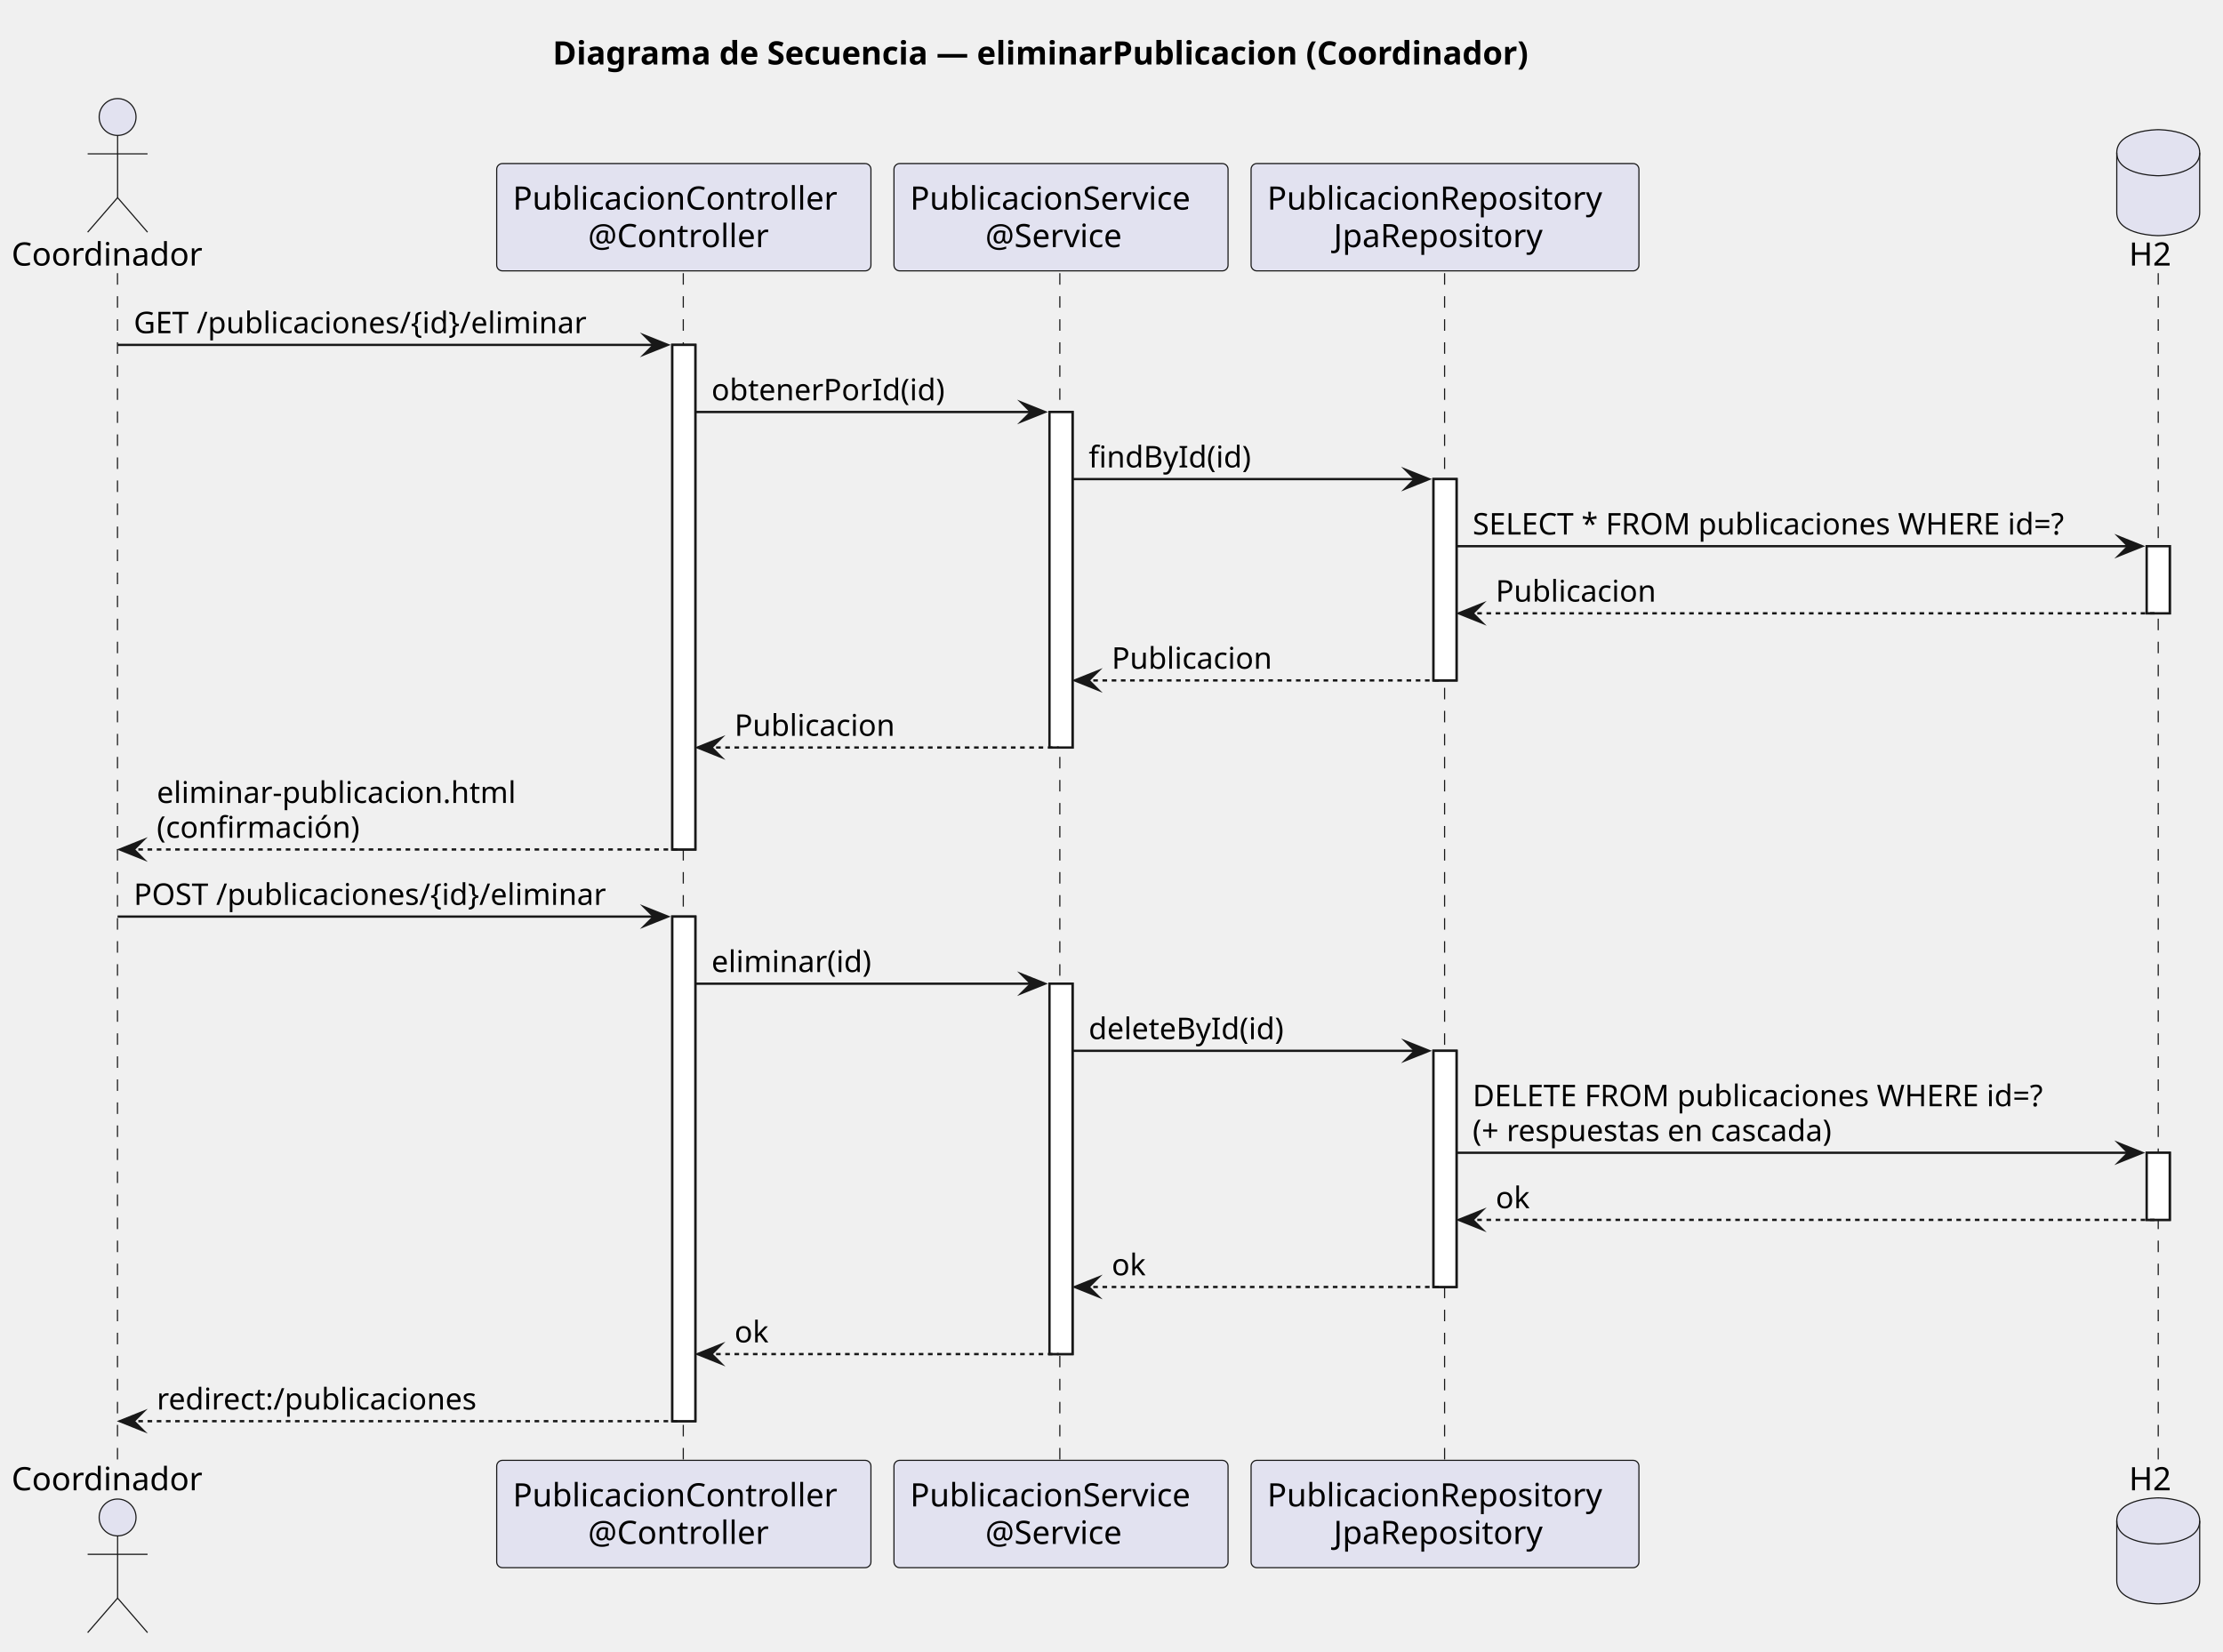
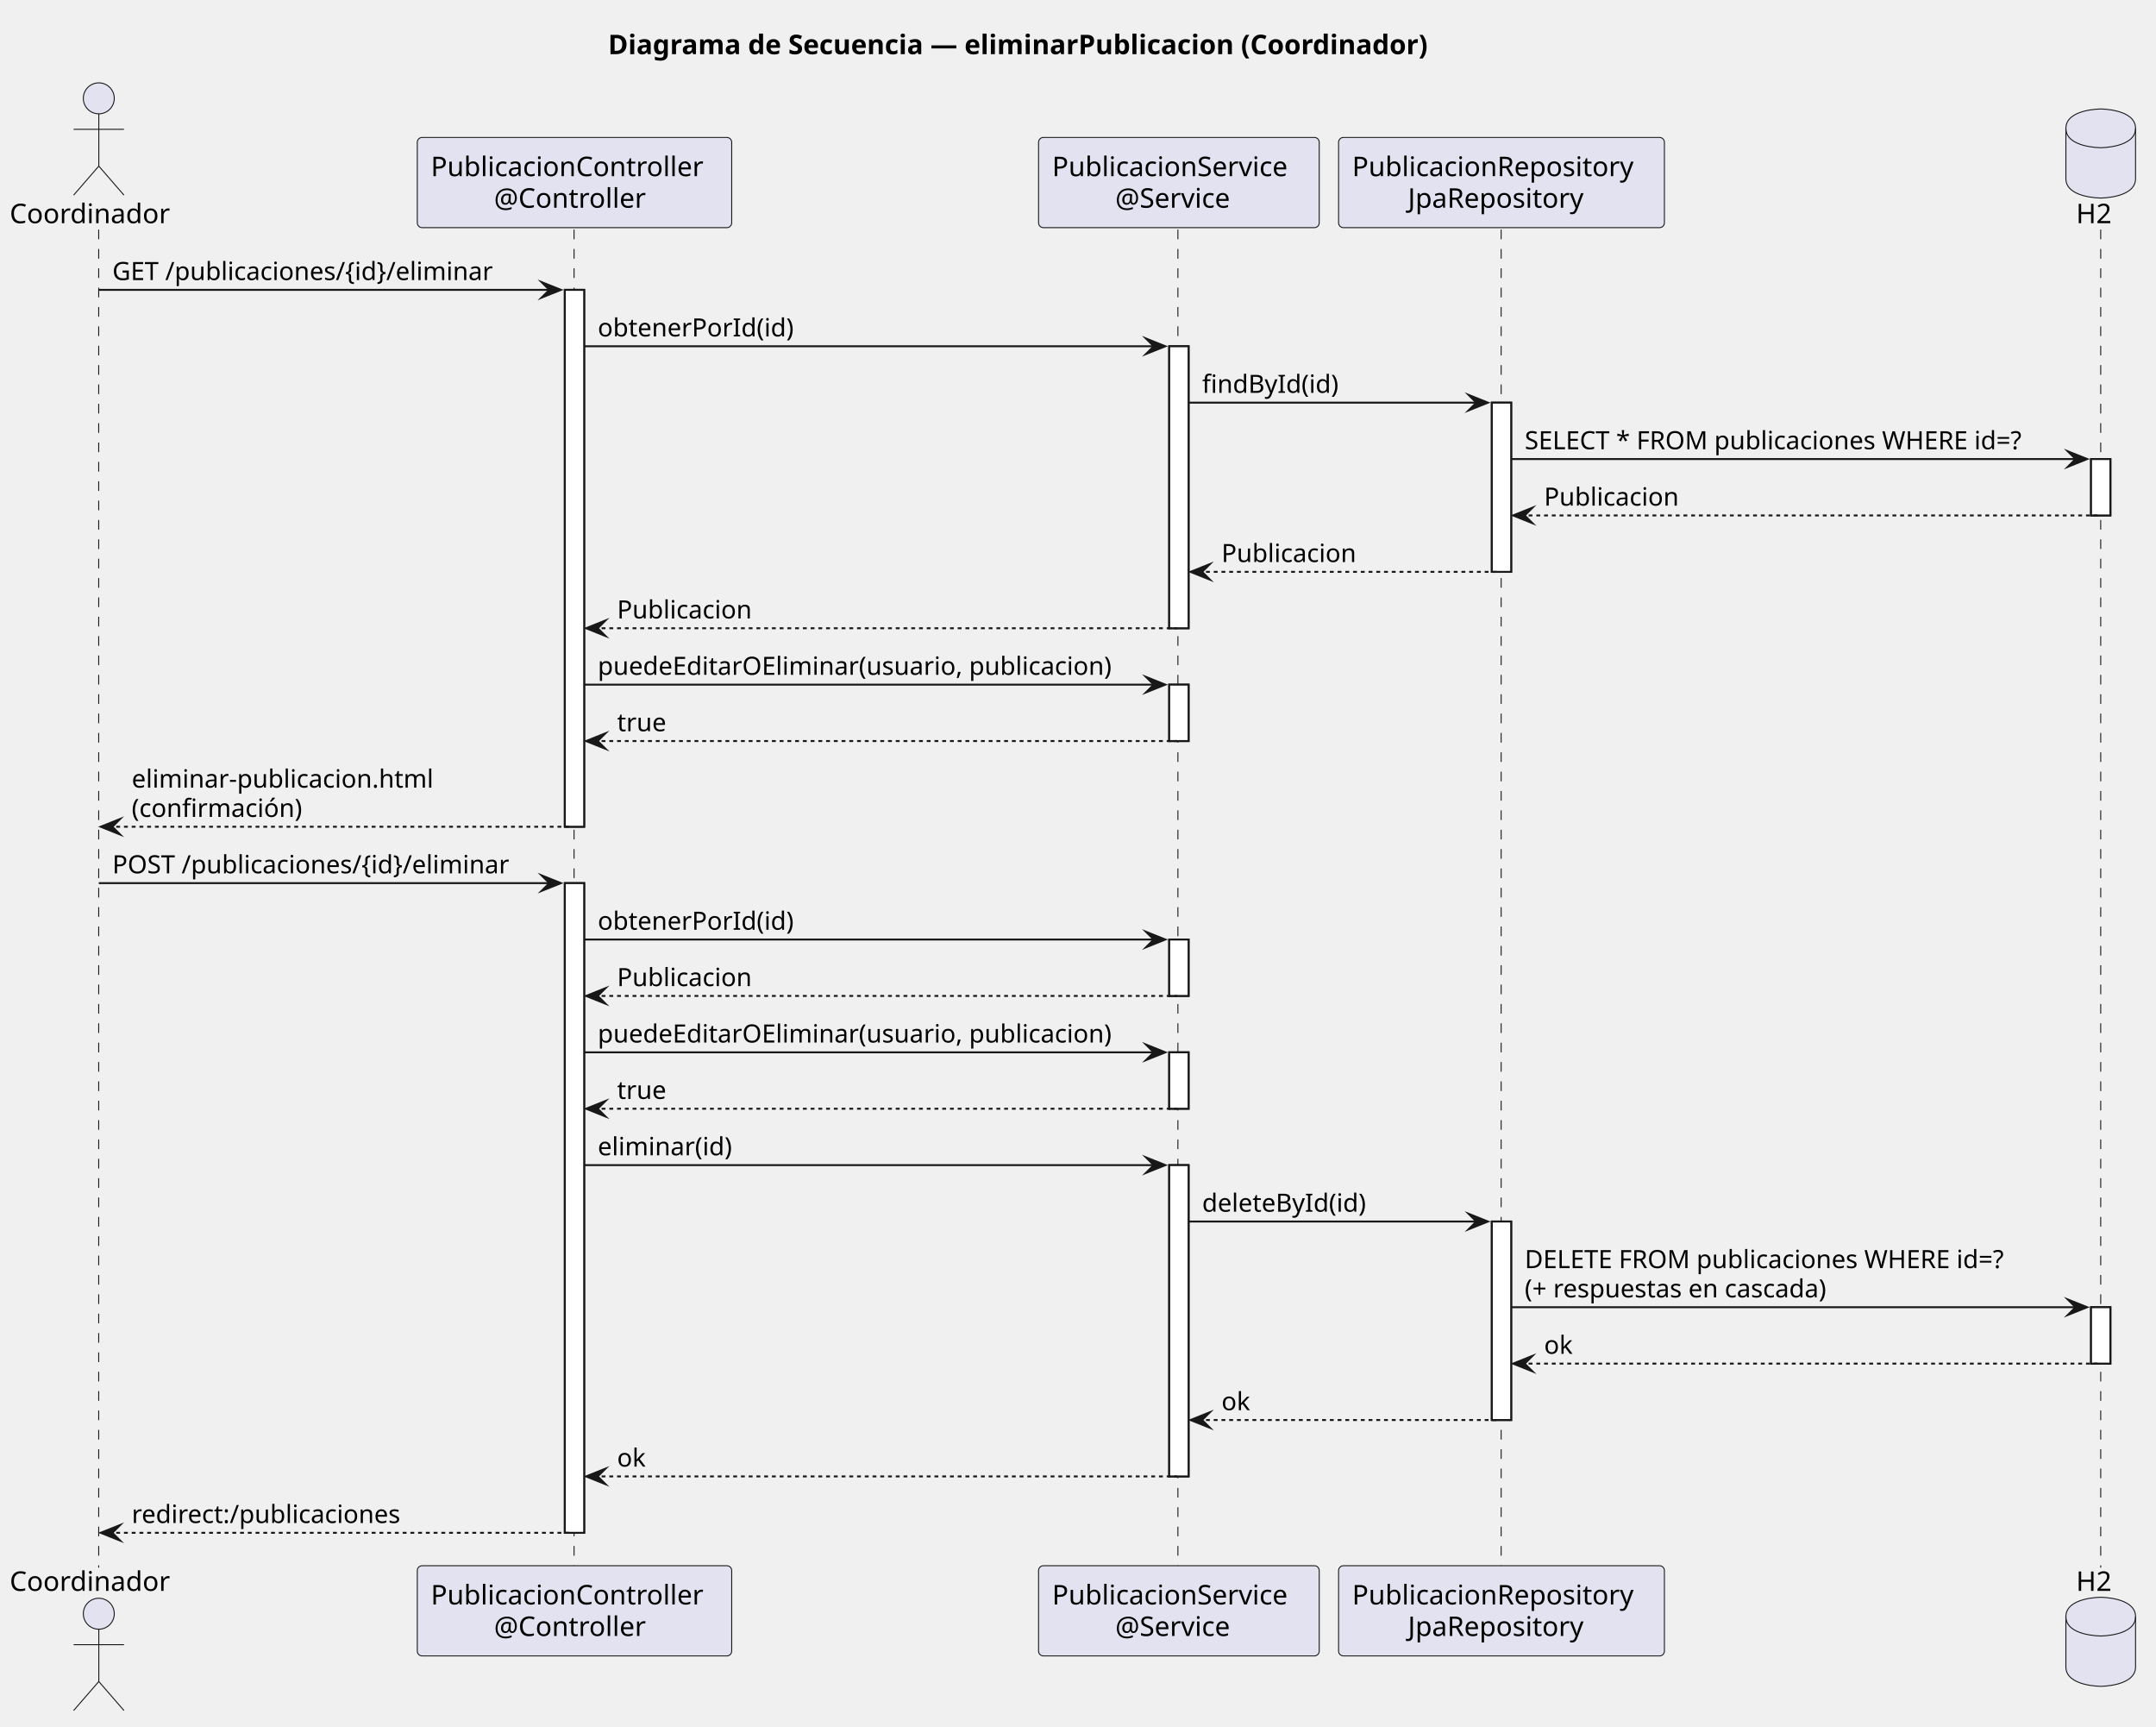
- <svg xmlns="http://www.w3.org/2000/svg" contentStyleType="text/css" data-diagram-type="SEQUENCE" height="717px" preserveAspectRatio="none" style="width:965px;height:717px;background:#FFFFFF;" version="1.1" viewBox="0 0 965 717" width="965px" zoomAndPan="magnify">
+ <svg xmlns="http://www.w3.org/2000/svg" contentStyleType="text/css" data-diagram-type="SEQUENCE" height="892px" preserveAspectRatio="none" style="width:1114px;height:892px;background:#FFFFFF;" version="1.1" viewBox="0 0 1114 892" width="1114px" zoomAndPan="magnify">
  <defs />
  <g>
    <g class="title" data-source-line="1">
-       <text fill="#000000" font-family="sans-serif" font-size="14" font-weight="700" lengthAdjust="spacing" textLength="479.076" x="239.904" y="27.995">Diagrama de Secuencia — eliminarPublicacion (Coordinador)</text>
-     </g>
-     <g>
-       <rect fill="#FFFFFF" height="219.062" style="stroke:#181818;stroke-width:1;" width="10" x="291.843" y="149.727" />
-     </g>
-     <g>
-       <rect fill="#FFFFFF" height="219.062" style="stroke:#181818;stroke-width:1;" width="10" x="291.843" y="397.922" />
-     </g>
-     <g>
-       <rect fill="#FFFFFF" height="145.664" style="stroke:#181818;stroke-width:1;" width="10" x="455.583" y="178.859" />
-     </g>
-     <g>
-       <rect fill="#FFFFFF" height="160.797" style="stroke:#181818;stroke-width:1;" width="10" x="455.583" y="427.055" />
-     </g>
-     <g>
-       <rect fill="#FFFFFF" height="87.398" style="stroke:#181818;stroke-width:1;" width="10" x="622.273" y="207.992" />
-     </g>
-     <g>
-       <rect fill="#FFFFFF" height="102.531" style="stroke:#181818;stroke-width:1;" width="10" x="622.273" y="456.188" />
-     </g>
-     <g>
-       <rect fill="#FFFFFF" height="29.133" style="stroke:#181818;stroke-width:1;" width="10" x="931.884" y="237.125" />
-     </g>
-     <g>
-       <rect fill="#FFFFFF" height="29.133" style="stroke:#181818;stroke-width:1;" width="10" x="931.884" y="500.453" />
+       <text fill="#000000" font-family="sans-serif" font-size="14" font-weight="700" lengthAdjust="spacing" textLength="479.076" x="314.178" y="27.995">Diagrama de Secuencia — eliminarPublicacion (Coordinador)</text>
+     </g>
+     <g>
+       <rect fill="#FFFFFF" height="277.328" style="stroke:#181818;stroke-width:1;" width="10" x="291.843" y="149.727" />
+     </g>
+     <g>
+       <rect fill="#FFFFFF" height="335.594" style="stroke:#181818;stroke-width:1;" width="10" x="291.843" y="456.188" />
+     </g>
+     <g>
+       <rect fill="#FFFFFF" height="145.664" style="stroke:#181818;stroke-width:1;" width="10" x="604.132" y="178.859" />
+     </g>
+     <g>
+       <rect fill="#FFFFFF" height="29.133" style="stroke:#181818;stroke-width:1;" width="10" x="604.132" y="353.656" />
+     </g>
+     <g>
+       <rect fill="#FFFFFF" height="29.133" style="stroke:#181818;stroke-width:1;" width="10" x="604.132" y="485.32" />
+     </g>
+     <g>
+       <rect fill="#FFFFFF" height="29.133" style="stroke:#181818;stroke-width:1;" width="10" x="604.132" y="543.586" />
+     </g>
+     <g>
+       <rect fill="#FFFFFF" height="160.797" style="stroke:#181818;stroke-width:1;" width="10" x="604.132" y="601.852" />
+     </g>
+     <g>
+       <rect fill="#FFFFFF" height="87.398" style="stroke:#181818;stroke-width:1;" width="10" x="770.822" y="207.992" />
+     </g>
+     <g>
+       <rect fill="#FFFFFF" height="102.531" style="stroke:#181818;stroke-width:1;" width="10" x="770.822" y="630.984" />
+     </g>
+     <g>
+       <rect fill="#FFFFFF" height="29.133" style="stroke:#181818;stroke-width:1;" width="10" x="1080.433" y="237.125" />
+     </g>
+     <g>
+       <rect fill="#FFFFFF" height="29.133" style="stroke:#181818;stroke-width:1;" width="10" x="1080.433" y="675.25" />
    </g>
    <g class="participant-lifeline" data-entity-uid="part1" data-qualified-name="User" data-source-line="3" id="part1-lifeline">
      <g>
-         <rect fill="#000000" fill-opacity="0" height="516.391" width="8" x="47.049" y="118.594" />
-         <line style="stroke:#181818;stroke-width:0.5;stroke-dasharray:5,5;" x1="51" x2="51" y1="118.594" y2="634.984" />
+         <rect fill="#000000" fill-opacity="0" height="691.188" width="8" x="47.049" y="118.594" />
+         <line style="stroke:#181818;stroke-width:0.5;stroke-dasharray:5,5;" x1="51" x2="51" y1="118.594" y2="809.781" />
      </g>
    </g>
    <g class="participant-lifeline" data-entity-uid="part2" data-qualified-name="Controller" data-source-line="4" id="part2-lifeline">
      <g>
-         <rect fill="#000000" fill-opacity="0" height="516.391" width="8" x="292.843" y="118.594" />
-         <line style="stroke:#181818;stroke-width:0.5;stroke-dasharray:5,5;" x1="296.615" x2="296.615" y1="118.594" y2="634.984" />
+         <rect fill="#000000" fill-opacity="0" height="691.188" width="8" x="292.843" y="118.594" />
+         <line style="stroke:#181818;stroke-width:0.5;stroke-dasharray:5,5;" x1="296.615" x2="296.615" y1="118.594" y2="809.781" />
      </g>
    </g>
    <g class="participant-lifeline" data-entity-uid="part3" data-qualified-name="Service" data-source-line="5" id="part3-lifeline">
      <g>
-         <rect fill="#000000" fill-opacity="0" height="516.391" width="8" x="456.583" y="118.594" />
-         <line style="stroke:#181818;stroke-width:0.5;stroke-dasharray:5,5;" x1="460.071" x2="460.071" y1="118.594" y2="634.984" />
+         <rect fill="#000000" fill-opacity="0" height="691.188" width="8" x="605.132" y="118.594" />
+         <line style="stroke:#181818;stroke-width:0.5;stroke-dasharray:5,5;" x1="608.62" x2="608.62" y1="118.594" y2="809.781" />
      </g>
    </g>
    <g class="participant-lifeline" data-entity-uid="part4" data-qualified-name="Repo" data-source-line="6" id="part4-lifeline">
      <g>
-         <rect fill="#000000" fill-opacity="0" height="516.391" width="8" x="623.273" y="118.594" />
-         <line style="stroke:#181818;stroke-width:0.5;stroke-dasharray:5,5;" x1="627.095" x2="627.095" y1="118.594" y2="634.984" />
+         <rect fill="#000000" fill-opacity="0" height="691.188" width="8" x="771.822" y="118.594" />
+         <line style="stroke:#181818;stroke-width:0.5;stroke-dasharray:5,5;" x1="775.644" x2="775.644" y1="118.594" y2="809.781" />
      </g>
    </g>
    <g class="participant-lifeline" data-entity-uid="part5" data-qualified-name="DB" data-source-line="7" id="part5-lifeline">
      <g>
-         <rect fill="#000000" fill-opacity="0" height="516.391" width="8" x="932.884" y="118.594" />
-         <line style="stroke:#181818;stroke-width:0.5;stroke-dasharray:5,5;" x1="936.884" x2="936.884" y1="118.594" y2="634.984" />
+         <rect fill="#000000" fill-opacity="0" height="691.188" width="8" x="1081.433" y="118.594" />
+         <line style="stroke:#181818;stroke-width:0.5;stroke-dasharray:5,5;" x1="1085.433" x2="1085.433" y1="118.594" y2="809.781" />
      </g>
    </g>
    <g class="participant participant-head" data-entity-uid="part1" data-qualified-name="User" data-source-line="3" id="part1-head">
      <text fill="#000000" font-family="sans-serif" font-size="14" lengthAdjust="spacing" textLength="86.099" x="5" y="115.292">Coordinador</text>
      <ellipse cx="51.049" cy="50.797" fill="#E2E2F0" rx="8" ry="8" style="stroke:#181818;stroke-width:0.5;" />
      <path d="M51.049,58.797 L51.049,85.797 M38.049,66.797 L64.049,66.797 M51.049,85.797 L38.049,100.797 M51.049,85.797 L64.049,100.797" fill="none" style="stroke:#181818;stroke-width:0.5;" />
    </g>
    <g class="participant participant-tail" data-entity-uid="part1" data-qualified-name="User" data-source-line="3" id="part1-tail">
-       <text fill="#000000" font-family="sans-serif" font-size="14" lengthAdjust="spacing" textLength="86.099" x="5" y="646.98">Coordinador</text>
-       <ellipse cx="51.049" cy="658.781" fill="#E2E2F0" rx="8" ry="8" style="stroke:#181818;stroke-width:0.5;" />
-       <path d="M51.049,666.781 L51.049,693.781 M38.049,674.781 L64.049,674.781 M51.049,693.781 L38.049,708.781 M51.049,693.781 L64.049,708.781" fill="none" style="stroke:#181818;stroke-width:0.5;" />
+       <text fill="#000000" font-family="sans-serif" font-size="14" lengthAdjust="spacing" textLength="86.099" x="5" y="821.776">Coordinador</text>
+       <ellipse cx="51.049" cy="833.578" fill="#E2E2F0" rx="8" ry="8" style="stroke:#181818;stroke-width:0.5;" />
+       <path d="M51.049,841.578 L51.049,868.578 M38.049,849.578 L64.049,849.578 M51.049,868.578 L38.049,883.578 M51.049,868.578 L64.049,883.578" fill="none" style="stroke:#181818;stroke-width:0.5;" />
    </g>
    <g class="participant participant-head" data-entity-uid="part2" data-qualified-name="Controller" data-source-line="4" id="part2-head">
      <rect fill="#E2E2F0" height="46.594" rx="2.5" ry="2.5" style="stroke:#181818;stroke-width:0.5;" width="162.456" x="215.615" y="71" />
      <text fill="#000000" font-family="sans-serif" font-size="14" lengthAdjust="spacing" textLength="148.456" x="222.615" y="90.995">PublicacionController</text>
      <text fill="#000000" font-family="sans-serif" font-size="14" lengthAdjust="spacing" textLength="83.173" x="255.256" y="107.292">@Controller</text>
    </g>
    <g class="participant participant-tail" data-entity-uid="part2" data-qualified-name="Controller" data-source-line="4" id="part2-tail">
-       <rect fill="#E2E2F0" height="46.594" rx="2.5" ry="2.5" style="stroke:#181818;stroke-width:0.5;" width="162.456" x="215.615" y="633.984" />
-       <text fill="#000000" font-family="sans-serif" font-size="14" lengthAdjust="spacing" textLength="148.456" x="222.615" y="653.98">PublicacionController</text>
-       <text fill="#000000" font-family="sans-serif" font-size="14" lengthAdjust="spacing" textLength="83.173" x="255.256" y="670.276">@Controller</text>
+       <rect fill="#E2E2F0" height="46.594" rx="2.5" ry="2.5" style="stroke:#181818;stroke-width:0.5;" width="162.456" x="215.615" y="808.781" />
+       <text fill="#000000" font-family="sans-serif" font-size="14" lengthAdjust="spacing" textLength="148.456" x="222.615" y="828.776">PublicacionController</text>
+       <text fill="#000000" font-family="sans-serif" font-size="14" lengthAdjust="spacing" textLength="83.173" x="255.256" y="845.073">@Controller</text>
    </g>
    <g class="participant participant-head" data-entity-uid="part3" data-qualified-name="Service" data-source-line="5" id="part3-head">
-       <rect fill="#E2E2F0" height="46.594" rx="2.5" ry="2.5" style="stroke:#181818;stroke-width:0.5;" width="145.024" x="388.071" y="71" />
-       <text fill="#000000" font-family="sans-serif" font-size="14" lengthAdjust="spacing" textLength="131.024" x="395.071" y="90.995">PublicacionService</text>
-       <text fill="#000000" font-family="sans-serif" font-size="14" lengthAdjust="spacing" textLength="65.741" x="427.712" y="107.292">@Service</text>
+       <rect fill="#E2E2F0" height="46.594" rx="2.5" ry="2.5" style="stroke:#181818;stroke-width:0.5;" width="145.024" x="536.62" y="71" />
+       <text fill="#000000" font-family="sans-serif" font-size="14" lengthAdjust="spacing" textLength="131.024" x="543.62" y="90.995">PublicacionService</text>
+       <text fill="#000000" font-family="sans-serif" font-size="14" lengthAdjust="spacing" textLength="65.741" x="576.262" y="107.292">@Service</text>
    </g>
    <g class="participant participant-tail" data-entity-uid="part3" data-qualified-name="Service" data-source-line="5" id="part3-tail">
-       <rect fill="#E2E2F0" height="46.594" rx="2.5" ry="2.5" style="stroke:#181818;stroke-width:0.5;" width="145.024" x="388.071" y="633.984" />
-       <text fill="#000000" font-family="sans-serif" font-size="14" lengthAdjust="spacing" textLength="131.024" x="395.071" y="653.98">PublicacionService</text>
-       <text fill="#000000" font-family="sans-serif" font-size="14" lengthAdjust="spacing" textLength="65.741" x="427.712" y="670.276">@Service</text>
+       <rect fill="#E2E2F0" height="46.594" rx="2.5" ry="2.5" style="stroke:#181818;stroke-width:0.5;" width="145.024" x="536.62" y="808.781" />
+       <text fill="#000000" font-family="sans-serif" font-size="14" lengthAdjust="spacing" textLength="131.024" x="543.62" y="828.776">PublicacionService</text>
+       <text fill="#000000" font-family="sans-serif" font-size="14" lengthAdjust="spacing" textLength="65.741" x="576.262" y="845.073">@Service</text>
    </g>
    <g class="participant participant-head" data-entity-uid="part4" data-qualified-name="Repo" data-source-line="6" id="part4-head">
-       <rect fill="#E2E2F0" height="46.594" rx="2.5" ry="2.5" style="stroke:#181818;stroke-width:0.5;" width="168.356" x="543.095" y="71" />
-       <text fill="#000000" font-family="sans-serif" font-size="14" lengthAdjust="spacing" textLength="154.356" x="550.095" y="90.995">PublicacionRepository</text>
-       <text fill="#000000" font-family="sans-serif" font-size="14" lengthAdjust="spacing" textLength="96.667" x="578.939" y="107.292">JpaRepository</text>
+       <rect fill="#E2E2F0" height="46.594" rx="2.5" ry="2.5" style="stroke:#181818;stroke-width:0.5;" width="168.356" x="691.644" y="71" />
+       <text fill="#000000" font-family="sans-serif" font-size="14" lengthAdjust="spacing" textLength="154.356" x="698.644" y="90.995">PublicacionRepository</text>
+       <text fill="#000000" font-family="sans-serif" font-size="14" lengthAdjust="spacing" textLength="96.667" x="727.489" y="107.292">JpaRepository</text>
    </g>
    <g class="participant participant-tail" data-entity-uid="part4" data-qualified-name="Repo" data-source-line="6" id="part4-tail">
-       <rect fill="#E2E2F0" height="46.594" rx="2.5" ry="2.5" style="stroke:#181818;stroke-width:0.5;" width="168.356" x="543.095" y="633.984" />
-       <text fill="#000000" font-family="sans-serif" font-size="14" lengthAdjust="spacing" textLength="154.356" x="550.095" y="653.98">PublicacionRepository</text>
-       <text fill="#000000" font-family="sans-serif" font-size="14" lengthAdjust="spacing" textLength="96.667" x="578.939" y="670.276">JpaRepository</text>
+       <rect fill="#E2E2F0" height="46.594" rx="2.5" ry="2.5" style="stroke:#181818;stroke-width:0.5;" width="168.356" x="691.644" y="808.781" />
+       <text fill="#000000" font-family="sans-serif" font-size="14" lengthAdjust="spacing" textLength="154.356" x="698.644" y="828.776">PublicacionRepository</text>
+       <text fill="#000000" font-family="sans-serif" font-size="14" lengthAdjust="spacing" textLength="96.667" x="727.489" y="845.073">JpaRepository</text>
    </g>
    <g class="participant participant-head" data-entity-uid="part5" data-qualified-name="DB" data-source-line="7" id="part5-head">
-       <text fill="#000000" font-family="sans-serif" font-size="14" lengthAdjust="spacing" textLength="19.435" x="924.167" y="115.292">H2</text>
-       <path d="M918.884,66.297 C918.884,56.297 936.884,56.297 936.884,56.297 C936.884,56.297 954.884,56.297 954.884,66.297 L954.884,92.297 C954.884,102.297 936.884,102.297 936.884,102.297 C936.884,102.297 918.884,102.297 918.884,92.297 L918.884,66.297" fill="#E2E2F0" style="stroke:#181818;stroke-width:0.5;" />
-       <path d="M918.884,66.297 C918.884,76.297 936.884,76.297 936.884,76.297 C936.884,76.297 954.884,76.297 954.884,66.297" fill="none" style="stroke:#181818;stroke-width:0.5;" />
+       <text fill="#000000" font-family="sans-serif" font-size="14" lengthAdjust="spacing" textLength="19.435" x="1072.716" y="115.292">H2</text>
+       <path d="M1067.433,66.297 C1067.433,56.297 1085.433,56.297 1085.433,56.297 C1085.433,56.297 1103.433,56.297 1103.433,66.297 L1103.433,92.297 C1103.433,102.297 1085.433,102.297 1085.433,102.297 C1085.433,102.297 1067.433,102.297 1067.433,92.297 L1067.433,66.297" fill="#E2E2F0" style="stroke:#181818;stroke-width:0.5;" />
+       <path d="M1067.433,66.297 C1067.433,76.297 1085.433,76.297 1085.433,76.297 C1085.433,76.297 1103.433,76.297 1103.433,66.297" fill="none" style="stroke:#181818;stroke-width:0.5;" />
    </g>
    <g class="participant participant-tail" data-entity-uid="part5" data-qualified-name="DB" data-source-line="7" id="part5-tail">
-       <text fill="#000000" font-family="sans-serif" font-size="14" lengthAdjust="spacing" textLength="19.435" x="924.167" y="646.98">H2</text>
-       <path d="M918.884,660.281 C918.884,650.281 936.884,650.281 936.884,650.281 C936.884,650.281 954.884,650.281 954.884,660.281 L954.884,686.281 C954.884,696.281 936.884,696.281 936.884,696.281 C936.884,696.281 918.884,696.281 918.884,686.281 L918.884,660.281" fill="#E2E2F0" style="stroke:#181818;stroke-width:0.5;" />
-       <path d="M918.884,660.281 C918.884,670.281 936.884,670.281 936.884,670.281 C936.884,670.281 954.884,670.281 954.884,660.281" fill="none" style="stroke:#181818;stroke-width:0.5;" />
-     </g>
-     <g>
-       <rect fill="#FFFFFF" height="219.062" style="stroke:#181818;stroke-width:1;" width="10" x="291.843" y="149.727" />
-     </g>
-     <g>
-       <rect fill="#FFFFFF" height="219.062" style="stroke:#181818;stroke-width:1;" width="10" x="291.843" y="397.922" />
-     </g>
-     <g>
-       <rect fill="#FFFFFF" height="145.664" style="stroke:#181818;stroke-width:1;" width="10" x="455.583" y="178.859" />
-     </g>
-     <g>
-       <rect fill="#FFFFFF" height="160.797" style="stroke:#181818;stroke-width:1;" width="10" x="455.583" y="427.055" />
-     </g>
-     <g>
-       <rect fill="#FFFFFF" height="87.398" style="stroke:#181818;stroke-width:1;" width="10" x="622.273" y="207.992" />
-     </g>
-     <g>
-       <rect fill="#FFFFFF" height="102.531" style="stroke:#181818;stroke-width:1;" width="10" x="622.273" y="456.188" />
-     </g>
-     <g>
-       <rect fill="#FFFFFF" height="29.133" style="stroke:#181818;stroke-width:1;" width="10" x="931.884" y="237.125" />
-     </g>
-     <g>
-       <rect fill="#FFFFFF" height="29.133" style="stroke:#181818;stroke-width:1;" width="10" x="931.884" y="500.453" />
+       <text fill="#000000" font-family="sans-serif" font-size="14" lengthAdjust="spacing" textLength="19.435" x="1072.716" y="821.776">H2</text>
+       <path d="M1067.433,835.078 C1067.433,825.078 1085.433,825.078 1085.433,825.078 C1085.433,825.078 1103.433,825.078 1103.433,835.078 L1103.433,861.078 C1103.433,871.078 1085.433,871.078 1085.433,871.078 C1085.433,871.078 1067.433,871.078 1067.433,861.078 L1067.433,835.078" fill="#E2E2F0" style="stroke:#181818;stroke-width:0.5;" />
+       <path d="M1067.433,835.078 C1067.433,845.078 1085.433,845.078 1085.433,845.078 C1085.433,845.078 1103.433,845.078 1103.433,835.078" fill="none" style="stroke:#181818;stroke-width:0.5;" />
+     </g>
+     <g>
+       <rect fill="#FFFFFF" height="277.328" style="stroke:#181818;stroke-width:1;" width="10" x="291.843" y="149.727" />
+     </g>
+     <g>
+       <rect fill="#FFFFFF" height="335.594" style="stroke:#181818;stroke-width:1;" width="10" x="291.843" y="456.188" />
+     </g>
+     <g>
+       <rect fill="#FFFFFF" height="145.664" style="stroke:#181818;stroke-width:1;" width="10" x="604.132" y="178.859" />
+     </g>
+     <g>
+       <rect fill="#FFFFFF" height="29.133" style="stroke:#181818;stroke-width:1;" width="10" x="604.132" y="353.656" />
+     </g>
+     <g>
+       <rect fill="#FFFFFF" height="29.133" style="stroke:#181818;stroke-width:1;" width="10" x="604.132" y="485.32" />
+     </g>
+     <g>
+       <rect fill="#FFFFFF" height="29.133" style="stroke:#181818;stroke-width:1;" width="10" x="604.132" y="543.586" />
+     </g>
+     <g>
+       <rect fill="#FFFFFF" height="160.797" style="stroke:#181818;stroke-width:1;" width="10" x="604.132" y="601.852" />
+     </g>
+     <g>
+       <rect fill="#FFFFFF" height="87.398" style="stroke:#181818;stroke-width:1;" width="10" x="770.822" y="207.992" />
+     </g>
+     <g>
+       <rect fill="#FFFFFF" height="102.531" style="stroke:#181818;stroke-width:1;" width="10" x="770.822" y="630.984" />
+     </g>
+     <g>
+       <rect fill="#FFFFFF" height="29.133" style="stroke:#181818;stroke-width:1;" width="10" x="1080.433" y="237.125" />
+     </g>
+     <g>
+       <rect fill="#FFFFFF" height="29.133" style="stroke:#181818;stroke-width:1;" width="10" x="1080.433" y="675.25" />
    </g>
    <g class="message" data-entity-1="part1" data-entity-2="part2" data-source-line="9" id="msg1">
      <polygon fill="#181818" points="279.843,145.727,289.843,149.727,279.843,153.727,283.843,149.727" style="stroke:#181818;stroke-width:1;stroke-linejoin:miter;stroke-miterlimit:10;" />
      <line style="stroke:#181818;stroke-width:1;" x1="51.049" x2="285.843" y1="149.727" y2="149.727" />
      <text fill="#000000" font-family="sans-serif" font-size="13" lengthAdjust="spacing" textLength="213.757" x="58.049" y="144.661">GET /publicaciones/{id}/eliminar</text>
    </g>
    <g class="message" data-entity-1="part2" data-entity-2="part3" data-source-line="11" id="msg2">
-       <polygon fill="#181818" points="443.583,174.859,453.583,178.859,443.583,182.859,447.583,178.859" style="stroke:#181818;stroke-width:1;stroke-linejoin:miter;stroke-miterlimit:10;" />
-       <line style="stroke:#181818;stroke-width:1;" x1="301.843" x2="449.583" y1="178.859" y2="178.859" />
+       <polygon fill="#181818" points="592.132,174.859,602.132,178.859,592.132,182.859,596.132,178.859" style="stroke:#181818;stroke-width:1;stroke-linejoin:miter;stroke-miterlimit:10;" />
+       <line style="stroke:#181818;stroke-width:1;" x1="301.843" x2="598.132" y1="178.859" y2="178.859" />
      <text fill="#000000" font-family="sans-serif" font-size="13" lengthAdjust="spacing" textLength="106.114" x="308.843" y="173.793">obtenerPorId(id)</text>
    </g>
    <g class="message" data-entity-1="part3" data-entity-2="part4" data-source-line="13" id="msg3">
-       <polygon fill="#181818" points="610.273,203.992,620.273,207.992,610.273,211.992,614.273,207.992" style="stroke:#181818;stroke-width:1;stroke-linejoin:miter;stroke-miterlimit:10;" />
-       <line style="stroke:#181818;stroke-width:1;" x1="465.583" x2="616.273" y1="207.992" y2="207.992" />
-       <text fill="#000000" font-family="sans-serif" font-size="13" lengthAdjust="spacing" textLength="75.385" x="472.583" y="202.926">findById(id)</text>
+       <polygon fill="#181818" points="758.822,203.992,768.822,207.992,758.822,211.992,762.822,207.992" style="stroke:#181818;stroke-width:1;stroke-linejoin:miter;stroke-miterlimit:10;" />
+       <line style="stroke:#181818;stroke-width:1;" x1="614.132" x2="764.822" y1="207.992" y2="207.992" />
+       <text fill="#000000" font-family="sans-serif" font-size="13" lengthAdjust="spacing" textLength="75.385" x="621.132" y="202.926">findById(id)</text>
    </g>
    <g class="message" data-entity-1="part4" data-entity-2="part5" data-source-line="15" id="msg4">
-       <polygon fill="#181818" points="919.884,233.125,929.884,237.125,919.884,241.125,923.884,237.125" style="stroke:#181818;stroke-width:1;stroke-linejoin:miter;stroke-miterlimit:10;" />
-       <line style="stroke:#181818;stroke-width:1;" x1="632.273" x2="925.884" y1="237.125" y2="237.125" />
-       <text fill="#000000" font-family="sans-serif" font-size="13" lengthAdjust="spacing" textLength="280.611" x="639.273" y="232.059">SELECT * FROM publicaciones WHERE id=?</text>
+       <polygon fill="#181818" points="1068.433,233.125,1078.433,237.125,1068.433,241.125,1072.433,237.125" style="stroke:#181818;stroke-width:1;stroke-linejoin:miter;stroke-miterlimit:10;" />
+       <line style="stroke:#181818;stroke-width:1;" x1="780.822" x2="1074.433" y1="237.125" y2="237.125" />
+       <text fill="#000000" font-family="sans-serif" font-size="13" lengthAdjust="spacing" textLength="280.611" x="787.822" y="232.059">SELECT * FROM publicaciones WHERE id=?</text>
    </g>
    <g class="message" data-entity-1="part5" data-entity-2="part4" data-source-line="17" id="msg5">
-       <polygon fill="#181818" points="643.273,262.258,633.273,266.258,643.273,270.258,639.273,266.258" style="stroke:#181818;stroke-width:1;stroke-linejoin:miter;stroke-miterlimit:10;" />
-       <line style="stroke:#181818;stroke-width:1;stroke-dasharray:2,2;" x1="637.273" x2="935.884" y1="266.258" y2="266.258" />
-       <text fill="#000000" font-family="sans-serif" font-size="13" lengthAdjust="spacing" textLength="73.62" x="649.273" y="261.192">Publicacion</text>
+       <polygon fill="#181818" points="791.822,262.258,781.822,266.258,791.822,270.258,787.822,266.258" style="stroke:#181818;stroke-width:1;stroke-linejoin:miter;stroke-miterlimit:10;" />
+       <line style="stroke:#181818;stroke-width:1;stroke-dasharray:2,2;" x1="785.822" x2="1084.433" y1="266.258" y2="266.258" />
+       <text fill="#000000" font-family="sans-serif" font-size="13" lengthAdjust="spacing" textLength="73.62" x="797.822" y="261.192">Publicacion</text>
    </g>
    <g class="message" data-entity-1="part4" data-entity-2="part3" data-source-line="19" id="msg6">
-       <polygon fill="#181818" points="476.583,291.391,466.583,295.391,476.583,299.391,472.583,295.391" style="stroke:#181818;stroke-width:1;stroke-linejoin:miter;stroke-miterlimit:10;" />
-       <line style="stroke:#181818;stroke-width:1;stroke-dasharray:2,2;" x1="470.583" x2="626.273" y1="295.391" y2="295.391" />
-       <text fill="#000000" font-family="sans-serif" font-size="13" lengthAdjust="spacing" textLength="73.62" x="482.583" y="290.325">Publicacion</text>
+       <polygon fill="#181818" points="625.132,291.391,615.132,295.391,625.132,299.391,621.132,295.391" style="stroke:#181818;stroke-width:1;stroke-linejoin:miter;stroke-miterlimit:10;" />
+       <line style="stroke:#181818;stroke-width:1;stroke-dasharray:2,2;" x1="619.132" x2="774.822" y1="295.391" y2="295.391" />
+       <text fill="#000000" font-family="sans-serif" font-size="13" lengthAdjust="spacing" textLength="73.62" x="631.132" y="290.325">Publicacion</text>
    </g>
    <g class="message" data-entity-1="part3" data-entity-2="part2" data-source-line="21" id="msg7">
      <polygon fill="#181818" points="312.843,320.523,302.843,324.523,312.843,328.523,308.843,324.523" style="stroke:#181818;stroke-width:1;stroke-linejoin:miter;stroke-miterlimit:10;" />
-       <line style="stroke:#181818;stroke-width:1;stroke-dasharray:2,2;" x1="306.843" x2="459.583" y1="324.523" y2="324.523" />
+       <line style="stroke:#181818;stroke-width:1;stroke-dasharray:2,2;" x1="306.843" x2="608.132" y1="324.523" y2="324.523" />
      <text fill="#000000" font-family="sans-serif" font-size="13" lengthAdjust="spacing" textLength="73.62" x="318.843" y="319.457">Publicacion</text>
    </g>
-     <g class="message" data-entity-1="part2" data-entity-2="part1" data-source-line="23" id="msg8">
-       <polygon fill="#181818" points="62.049,364.789,52.049,368.789,62.049,372.789,58.049,368.789" style="stroke:#181818;stroke-width:1;stroke-linejoin:miter;stroke-miterlimit:10;" />
-       <line style="stroke:#181818;stroke-width:1;stroke-dasharray:2,2;" x1="56.049" x2="295.843" y1="368.789" y2="368.789" />
-       <text fill="#000000" font-family="sans-serif" font-size="13" lengthAdjust="spacing" textLength="165.515" x="68.049" y="348.59">eliminar-publicacion.html</text>
-       <text fill="#000000" font-family="sans-serif" font-size="13" lengthAdjust="spacing" textLength="94.599" x="68.049" y="363.723">(confirmación)</text>
-     </g>
-     <g class="message" data-entity-1="part1" data-entity-2="part2" data-source-line="26" id="msg9">
-       <polygon fill="#181818" points="279.843,393.922,289.843,397.922,279.843,401.922,283.843,397.922" style="stroke:#181818;stroke-width:1;stroke-linejoin:miter;stroke-miterlimit:10;" />
-       <line style="stroke:#181818;stroke-width:1;" x1="51.049" x2="285.843" y1="397.922" y2="397.922" />
-       <text fill="#000000" font-family="sans-serif" font-size="13" lengthAdjust="spacing" textLength="221.793" x="58.049" y="392.856">POST /publicaciones/{id}/eliminar</text>
-     </g>
-     <g class="message" data-entity-1="part2" data-entity-2="part3" data-source-line="28" id="msg10">
-       <polygon fill="#181818" points="443.583,423.055,453.583,427.055,443.583,431.055,447.583,427.055" style="stroke:#181818;stroke-width:1;stroke-linejoin:miter;stroke-miterlimit:10;" />
-       <line style="stroke:#181818;stroke-width:1;" x1="301.843" x2="449.583" y1="427.055" y2="427.055" />
-       <text fill="#000000" font-family="sans-serif" font-size="13" lengthAdjust="spacing" textLength="75.055" x="308.843" y="421.989">eliminar(id)</text>
-     </g>
-     <g class="message" data-entity-1="part3" data-entity-2="part4" data-source-line="30" id="msg11">
-       <polygon fill="#181818" points="610.273,452.188,620.273,456.188,610.273,460.188,614.273,456.188" style="stroke:#181818;stroke-width:1;stroke-linejoin:miter;stroke-miterlimit:10;" />
-       <line style="stroke:#181818;stroke-width:1;" x1="465.583" x2="616.273" y1="456.188" y2="456.188" />
-       <text fill="#000000" font-family="sans-serif" font-size="13" lengthAdjust="spacing" textLength="91.66" x="472.583" y="451.122">deleteById(id)</text>
-     </g>
-     <g class="message" data-entity-1="part4" data-entity-2="part5" data-source-line="32" id="msg12">
-       <polygon fill="#181818" points="919.884,496.453,929.884,500.453,919.884,504.453,923.884,500.453" style="stroke:#181818;stroke-width:1;stroke-linejoin:miter;stroke-miterlimit:10;" />
-       <line style="stroke:#181818;stroke-width:1;" x1="632.273" x2="925.884" y1="500.453" y2="500.453" />
-       <text fill="#000000" font-family="sans-serif" font-size="13" lengthAdjust="spacing" textLength="270.873" x="639.273" y="480.254">DELETE FROM publicaciones WHERE id=?</text>
-       <text fill="#000000" font-family="sans-serif" font-size="13" lengthAdjust="spacing" textLength="174.103" x="639.273" y="495.387">(+ respuestas en cascada)</text>
-     </g>
-     <g class="message" data-entity-1="part5" data-entity-2="part4" data-source-line="34" id="msg13">
-       <polygon fill="#181818" points="643.273,525.586,633.273,529.586,643.273,533.586,639.273,529.586" style="stroke:#181818;stroke-width:1;stroke-linejoin:miter;stroke-miterlimit:10;" />
-       <line style="stroke:#181818;stroke-width:1;stroke-dasharray:2,2;" x1="637.273" x2="935.884" y1="529.586" y2="529.586" />
-       <text fill="#000000" font-family="sans-serif" font-size="13" lengthAdjust="spacing" textLength="15.482" x="649.273" y="524.52">ok</text>
-     </g>
-     <g class="message" data-entity-1="part4" data-entity-2="part3" data-source-line="36" id="msg14">
-       <polygon fill="#181818" points="476.583,554.719,466.583,558.719,476.583,562.719,472.583,558.719" style="stroke:#181818;stroke-width:1;stroke-linejoin:miter;stroke-miterlimit:10;" />
-       <line style="stroke:#181818;stroke-width:1;stroke-dasharray:2,2;" x1="470.583" x2="626.273" y1="558.719" y2="558.719" />
-       <text fill="#000000" font-family="sans-serif" font-size="13" lengthAdjust="spacing" textLength="15.482" x="482.583" y="553.653">ok</text>
+     <g class="message" data-entity-1="part2" data-entity-2="part3" data-source-line="23" id="msg8">
+       <polygon fill="#181818" points="592.132,349.656,602.132,353.656,592.132,357.656,596.132,353.656" style="stroke:#181818;stroke-width:1;stroke-linejoin:miter;stroke-miterlimit:10;" />
+       <line style="stroke:#181818;stroke-width:1;" x1="301.843" x2="598.132" y1="353.656" y2="353.656" />
+       <text fill="#000000" font-family="sans-serif" font-size="13" lengthAdjust="spacing" textLength="283.29" x="308.843" y="348.59">puedeEditarOEliminar(usuario, publicacion)</text>
+     </g>
+     <g class="message" data-entity-1="part3" data-entity-2="part2" data-source-line="25" id="msg9">
+       <polygon fill="#181818" points="312.843,378.789,302.843,382.789,312.843,386.789,308.843,382.789" style="stroke:#181818;stroke-width:1;stroke-linejoin:miter;stroke-miterlimit:10;" />
+       <line style="stroke:#181818;stroke-width:1;stroke-dasharray:2,2;" x1="306.843" x2="608.132" y1="382.789" y2="382.789" />
+       <text fill="#000000" font-family="sans-serif" font-size="13" lengthAdjust="spacing" textLength="26.679" x="318.843" y="377.723">true</text>
+     </g>
+     <g class="message" data-entity-1="part2" data-entity-2="part1" data-source-line="27" id="msg10">
+       <polygon fill="#181818" points="62.049,423.055,52.049,427.055,62.049,431.055,58.049,427.055" style="stroke:#181818;stroke-width:1;stroke-linejoin:miter;stroke-miterlimit:10;" />
+       <line style="stroke:#181818;stroke-width:1;stroke-dasharray:2,2;" x1="56.049" x2="295.843" y1="427.055" y2="427.055" />
+       <text fill="#000000" font-family="sans-serif" font-size="13" lengthAdjust="spacing" textLength="165.515" x="68.049" y="406.856">eliminar-publicacion.html</text>
+       <text fill="#000000" font-family="sans-serif" font-size="13" lengthAdjust="spacing" textLength="94.599" x="68.049" y="421.989">(confirmación)</text>
+     </g>
+     <g class="message" data-entity-1="part1" data-entity-2="part2" data-source-line="30" id="msg11">
+       <polygon fill="#181818" points="279.843,452.188,289.843,456.188,279.843,460.188,283.843,456.188" style="stroke:#181818;stroke-width:1;stroke-linejoin:miter;stroke-miterlimit:10;" />
+       <line style="stroke:#181818;stroke-width:1;" x1="51.049" x2="285.843" y1="456.188" y2="456.188" />
+       <text fill="#000000" font-family="sans-serif" font-size="13" lengthAdjust="spacing" textLength="221.793" x="58.049" y="451.122">POST /publicaciones/{id}/eliminar</text>
+     </g>
+     <g class="message" data-entity-1="part2" data-entity-2="part3" data-source-line="32" id="msg12">
+       <polygon fill="#181818" points="592.132,481.32,602.132,485.32,592.132,489.32,596.132,485.32" style="stroke:#181818;stroke-width:1;stroke-linejoin:miter;stroke-miterlimit:10;" />
+       <line style="stroke:#181818;stroke-width:1;" x1="301.843" x2="598.132" y1="485.32" y2="485.32" />
+       <text fill="#000000" font-family="sans-serif" font-size="13" lengthAdjust="spacing" textLength="106.114" x="308.843" y="480.254">obtenerPorId(id)</text>
+     </g>
+     <g class="message" data-entity-1="part3" data-entity-2="part2" data-source-line="34" id="msg13">
+       <polygon fill="#181818" points="312.843,510.453,302.843,514.453,312.843,518.453,308.843,514.453" style="stroke:#181818;stroke-width:1;stroke-linejoin:miter;stroke-miterlimit:10;" />
+       <line style="stroke:#181818;stroke-width:1;stroke-dasharray:2,2;" x1="306.843" x2="608.132" y1="514.453" y2="514.453" />
+       <text fill="#000000" font-family="sans-serif" font-size="13" lengthAdjust="spacing" textLength="73.62" x="318.843" y="509.387">Publicacion</text>
+     </g>
+     <g class="message" data-entity-1="part2" data-entity-2="part3" data-source-line="36" id="msg14">
+       <polygon fill="#181818" points="592.132,539.586,602.132,543.586,592.132,547.586,596.132,543.586" style="stroke:#181818;stroke-width:1;stroke-linejoin:miter;stroke-miterlimit:10;" />
+       <line style="stroke:#181818;stroke-width:1;" x1="301.843" x2="598.132" y1="543.586" y2="543.586" />
+       <text fill="#000000" font-family="sans-serif" font-size="13" lengthAdjust="spacing" textLength="283.29" x="308.843" y="538.52">puedeEditarOEliminar(usuario, publicacion)</text>
    </g>
    <g class="message" data-entity-1="part3" data-entity-2="part2" data-source-line="38" id="msg15">
-       <polygon fill="#181818" points="312.843,583.852,302.843,587.852,312.843,591.852,308.843,587.852" style="stroke:#181818;stroke-width:1;stroke-linejoin:miter;stroke-miterlimit:10;" />
-       <line style="stroke:#181818;stroke-width:1;stroke-dasharray:2,2;" x1="306.843" x2="459.583" y1="587.852" y2="587.852" />
-       <text fill="#000000" font-family="sans-serif" font-size="13" lengthAdjust="spacing" textLength="15.482" x="318.843" y="582.786">ok</text>
-     </g>
-     <g class="message" data-entity-1="part2" data-entity-2="part1" data-source-line="40" id="msg16">
-       <polygon fill="#181818" points="62.049,612.984,52.049,616.984,62.049,620.984,58.049,616.984" style="stroke:#181818;stroke-width:1;stroke-linejoin:miter;stroke-miterlimit:10;" />
-       <line style="stroke:#181818;stroke-width:1;stroke-dasharray:2,2;" x1="56.049" x2="295.843" y1="616.984" y2="616.984" />
-       <text fill="#000000" font-family="sans-serif" font-size="13" lengthAdjust="spacing" textLength="148.357" x="68.049" y="611.918">redirect:/publicaciones</text>
+       <polygon fill="#181818" points="312.843,568.719,302.843,572.719,312.843,576.719,308.843,572.719" style="stroke:#181818;stroke-width:1;stroke-linejoin:miter;stroke-miterlimit:10;" />
+       <line style="stroke:#181818;stroke-width:1;stroke-dasharray:2,2;" x1="306.843" x2="608.132" y1="572.719" y2="572.719" />
+       <text fill="#000000" font-family="sans-serif" font-size="13" lengthAdjust="spacing" textLength="26.679" x="318.843" y="567.653">true</text>
+     </g>
+     <g class="message" data-entity-1="part2" data-entity-2="part3" data-source-line="40" id="msg16">
+       <polygon fill="#181818" points="592.132,597.852,602.132,601.852,592.132,605.852,596.132,601.852" style="stroke:#181818;stroke-width:1;stroke-linejoin:miter;stroke-miterlimit:10;" />
+       <line style="stroke:#181818;stroke-width:1;" x1="301.843" x2="598.132" y1="601.852" y2="601.852" />
+       <text fill="#000000" font-family="sans-serif" font-size="13" lengthAdjust="spacing" textLength="75.055" x="308.843" y="596.786">eliminar(id)</text>
+     </g>
+     <g class="message" data-entity-1="part3" data-entity-2="part4" data-source-line="42" id="msg17">
+       <polygon fill="#181818" points="758.822,626.984,768.822,630.984,758.822,634.984,762.822,630.984" style="stroke:#181818;stroke-width:1;stroke-linejoin:miter;stroke-miterlimit:10;" />
+       <line style="stroke:#181818;stroke-width:1;" x1="614.132" x2="764.822" y1="630.984" y2="630.984" />
+       <text fill="#000000" font-family="sans-serif" font-size="13" lengthAdjust="spacing" textLength="91.66" x="621.132" y="625.918">deleteById(id)</text>
+     </g>
+     <g class="message" data-entity-1="part4" data-entity-2="part5" data-source-line="44" id="msg18">
+       <polygon fill="#181818" points="1068.433,671.25,1078.433,675.25,1068.433,679.25,1072.433,675.25" style="stroke:#181818;stroke-width:1;stroke-linejoin:miter;stroke-miterlimit:10;" />
+       <line style="stroke:#181818;stroke-width:1;" x1="780.822" x2="1074.433" y1="675.25" y2="675.25" />
+       <text fill="#000000" font-family="sans-serif" font-size="13" lengthAdjust="spacing" textLength="270.873" x="787.822" y="655.051">DELETE FROM publicaciones WHERE id=?</text>
+       <text fill="#000000" font-family="sans-serif" font-size="13" lengthAdjust="spacing" textLength="174.103" x="787.822" y="670.184">(+ respuestas en cascada)</text>
+     </g>
+     <g class="message" data-entity-1="part5" data-entity-2="part4" data-source-line="46" id="msg19">
+       <polygon fill="#181818" points="791.822,700.383,781.822,704.383,791.822,708.383,787.822,704.383" style="stroke:#181818;stroke-width:1;stroke-linejoin:miter;stroke-miterlimit:10;" />
+       <line style="stroke:#181818;stroke-width:1;stroke-dasharray:2,2;" x1="785.822" x2="1084.433" y1="704.383" y2="704.383" />
+       <text fill="#000000" font-family="sans-serif" font-size="13" lengthAdjust="spacing" textLength="15.482" x="797.822" y="699.317">ok</text>
+     </g>
+     <g class="message" data-entity-1="part4" data-entity-2="part3" data-source-line="48" id="msg20">
+       <polygon fill="#181818" points="625.132,729.516,615.132,733.516,625.132,737.516,621.132,733.516" style="stroke:#181818;stroke-width:1;stroke-linejoin:miter;stroke-miterlimit:10;" />
+       <line style="stroke:#181818;stroke-width:1;stroke-dasharray:2,2;" x1="619.132" x2="774.822" y1="733.516" y2="733.516" />
+       <text fill="#000000" font-family="sans-serif" font-size="13" lengthAdjust="spacing" textLength="15.482" x="631.132" y="728.45">ok</text>
+     </g>
+     <g class="message" data-entity-1="part3" data-entity-2="part2" data-source-line="50" id="msg21">
+       <polygon fill="#181818" points="312.843,758.648,302.843,762.648,312.843,766.648,308.843,762.648" style="stroke:#181818;stroke-width:1;stroke-linejoin:miter;stroke-miterlimit:10;" />
+       <line style="stroke:#181818;stroke-width:1;stroke-dasharray:2,2;" x1="306.843" x2="608.132" y1="762.648" y2="762.648" />
+       <text fill="#000000" font-family="sans-serif" font-size="13" lengthAdjust="spacing" textLength="15.482" x="318.843" y="757.582">ok</text>
+     </g>
+     <g class="message" data-entity-1="part2" data-entity-2="part1" data-source-line="52" id="msg22">
+       <polygon fill="#181818" points="62.049,787.781,52.049,791.781,62.049,795.781,58.049,791.781" style="stroke:#181818;stroke-width:1;stroke-linejoin:miter;stroke-miterlimit:10;" />
+       <line style="stroke:#181818;stroke-width:1;stroke-dasharray:2,2;" x1="56.049" x2="295.843" y1="791.781" y2="791.781" />
+       <text fill="#000000" font-family="sans-serif" font-size="13" lengthAdjust="spacing" textLength="148.357" x="68.049" y="786.715">redirect:/publicaciones</text>
    </g>
  </g>
</svg>
